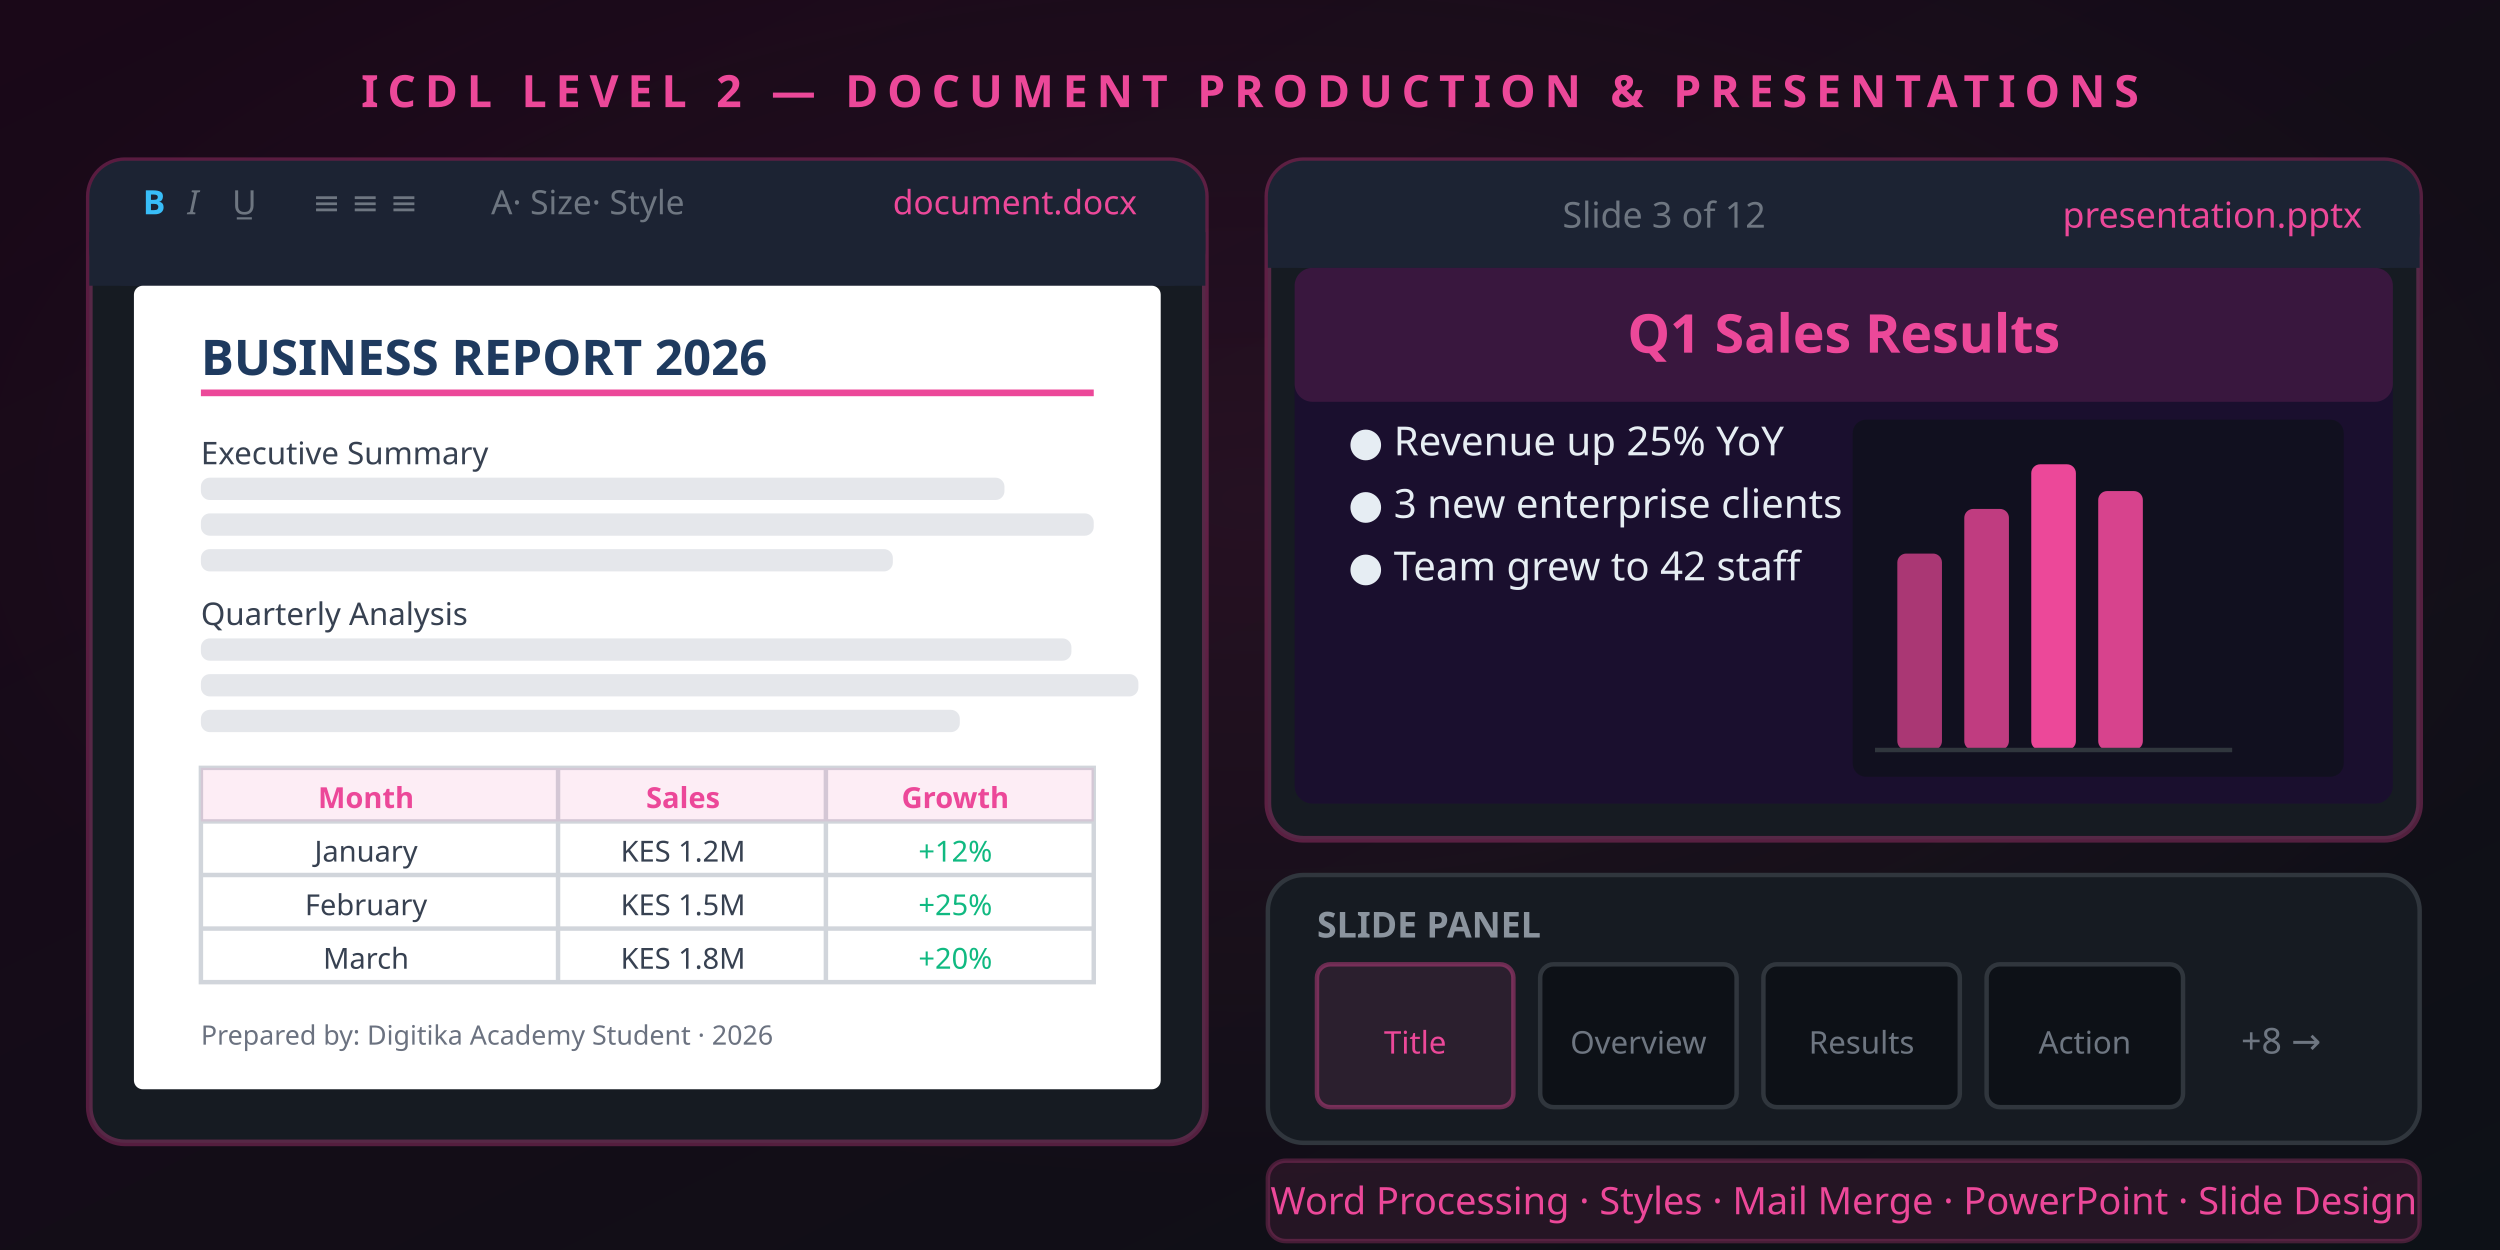
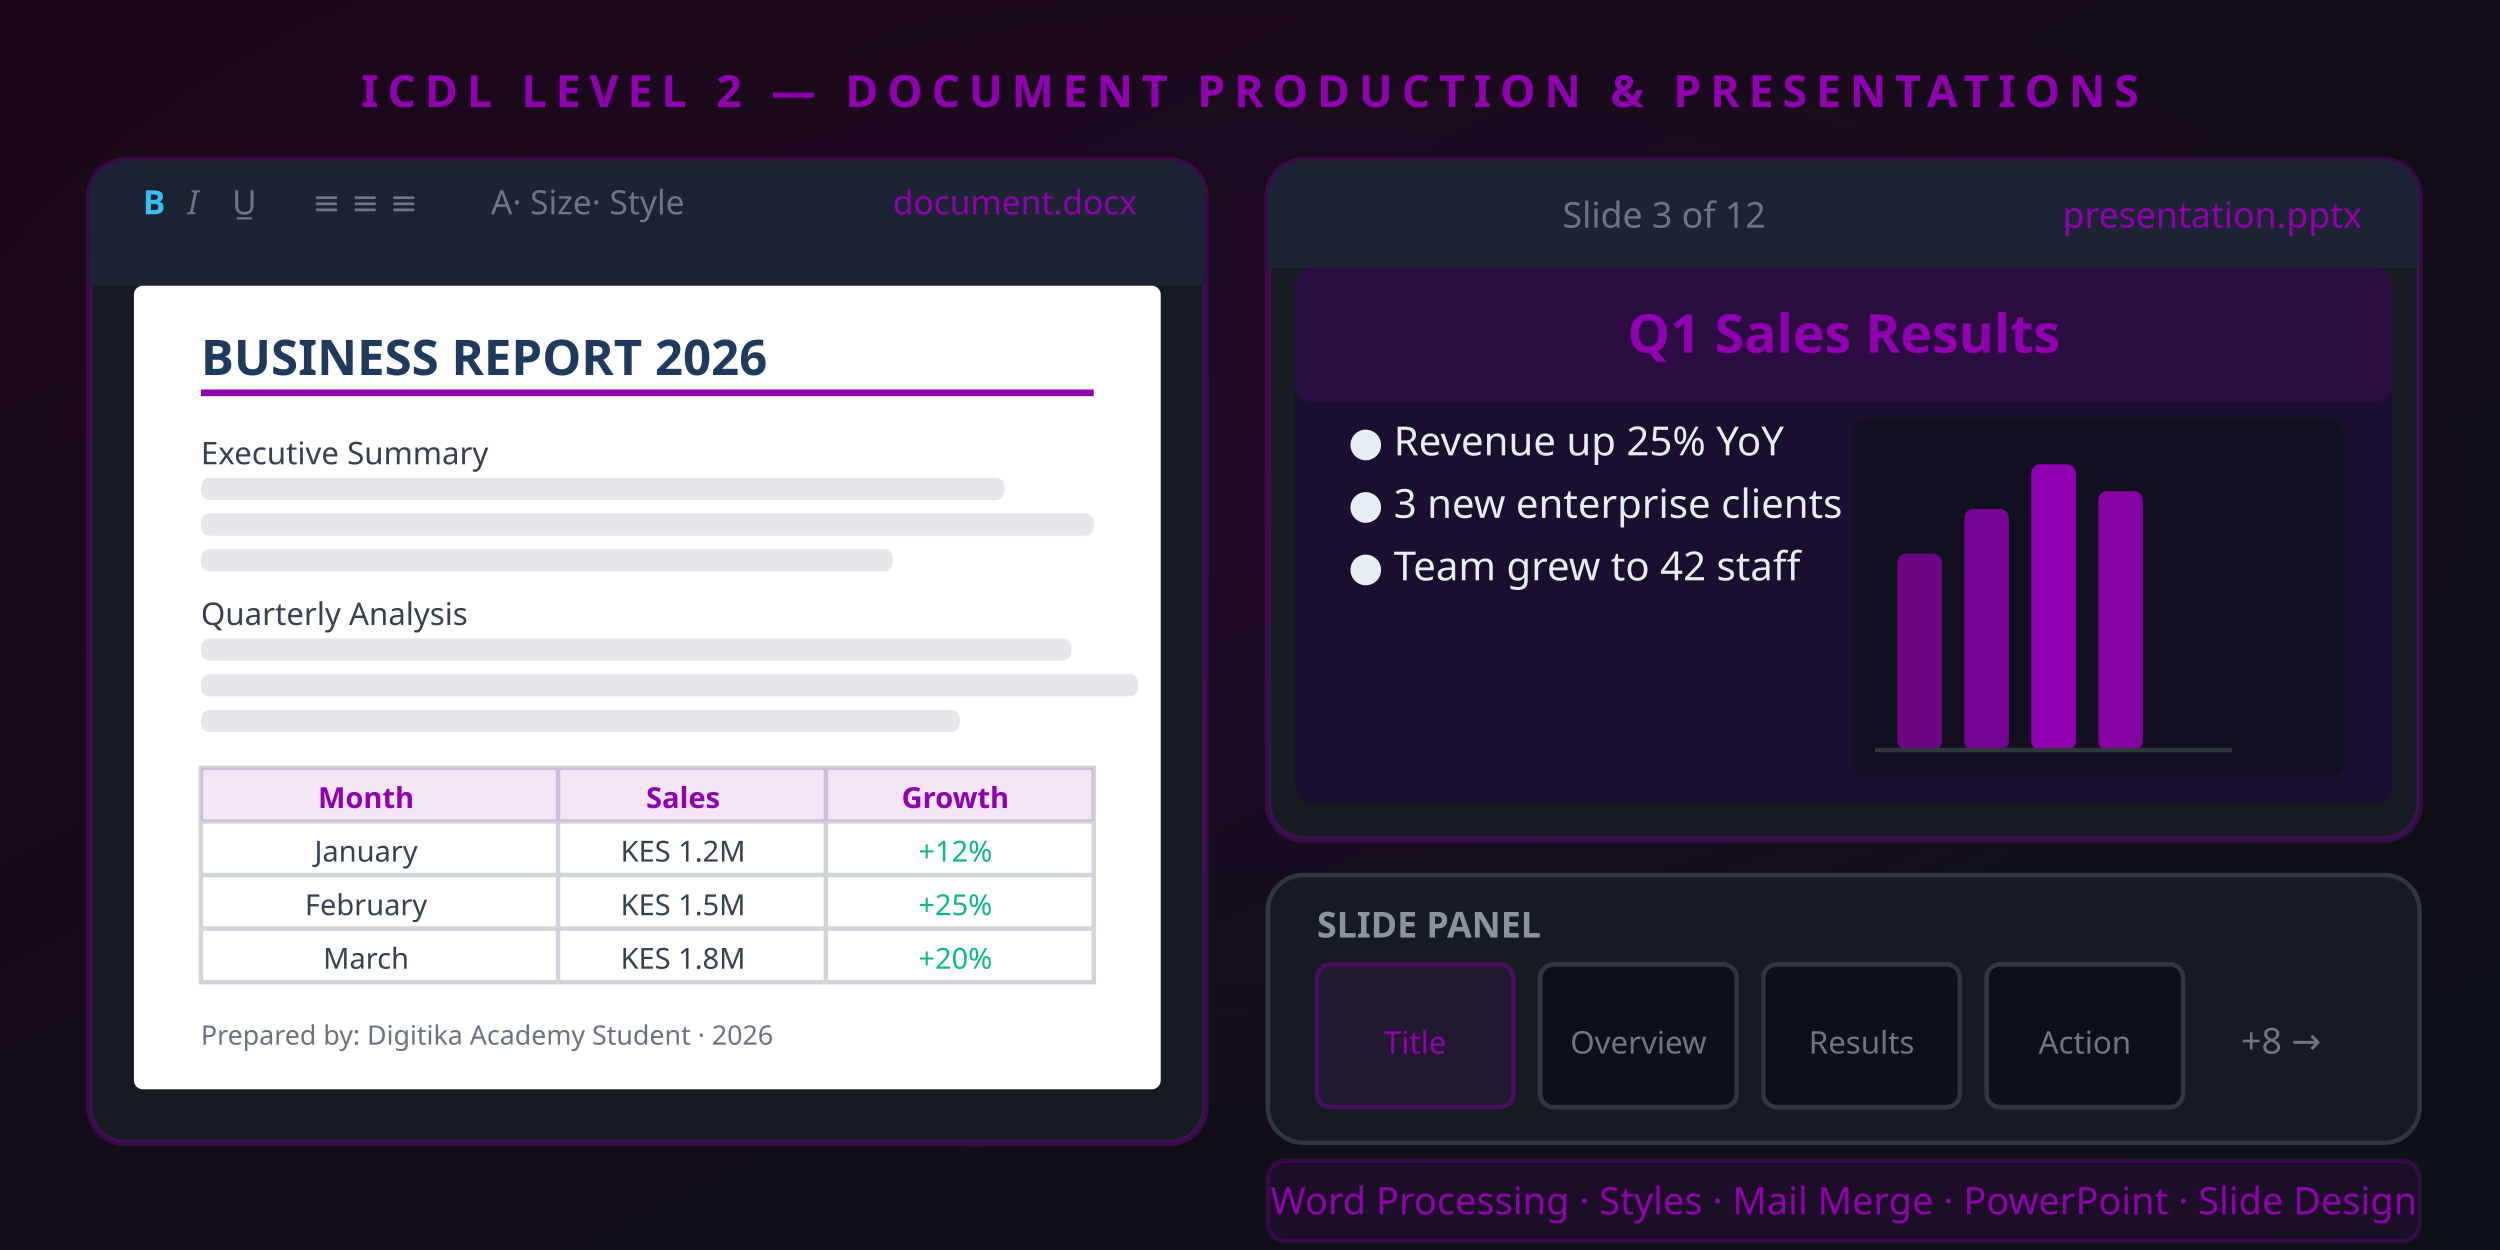
<svg xmlns="http://www.w3.org/2000/svg" viewBox="0 0 560 280">
  <defs>
    <linearGradient id="bg" x1="0%" y1="0%" x2="100%" y2="100%">
      <stop offset="0%" stop-color="#1a0818" />
      <stop offset="100%" stop-color="#0d1117" />
    </linearGradient>
    <radialGradient id="glow" cx="50%" cy="40%" r="55%">
-       <stop offset="0%" stop-color="#EC4899" stop-opacity="0.08" />
-       <stop offset="100%" stop-color="#EC4899" stop-opacity="0" />
+       <stop offset="0%" stop-color="#9100B0" stop-opacity="0.08" />
+       <stop offset="100%" stop-color="#9100B0" stop-opacity="0" />
    </radialGradient>
  </defs>
  <rect width="560" height="280" fill="url(#bg)" />
  <rect width="560" height="280" fill="url(#glow)" />
-   <text x="280" y="24" fill="#EC4899" font-family="sans-serif" font-size="10" text-anchor="middle" font-weight="bold" letter-spacing="2">ICDL LEVEL 2 — DOCUMENT PRODUCTION &amp; PRESENTATIONS</text>
-   <rect x="20" y="36" width="250" height="220" rx="8" fill="#161b22" stroke="#EC4899" stroke-opacity="0.3" stroke-width="1.5" />
+   <text x="280" y="24" fill="#9100B0" font-family="sans-serif" font-size="10" text-anchor="middle" font-weight="bold" letter-spacing="2">ICDL LEVEL 2 — DOCUMENT PRODUCTION &amp; PRESENTATIONS</text>
+   <rect x="20" y="36" width="250" height="220" rx="8" fill="#161b22" stroke="#9100B0" stroke-opacity="0.3" stroke-width="1.5" />
  <rect x="20" y="36" width="250" height="28" rx="8" fill="#1c2333" />
  <rect x="20" y="52" width="250" height="12" fill="#1c2333" />
  <text x="32" y="48" fill="#38bdf8" font-family="sans-serif" font-size="7.5" font-weight="bold">B</text>
  <text x="42" y="48" fill="#6e7681" font-family="sans-serif" font-size="7.5" font-style="italic">I</text>
  <text x="52" y="48" fill="#6e7681" font-family="sans-serif" font-size="7.5">U̲</text>
  <text x="70" y="48" fill="#6e7681" font-family="sans-serif" font-size="7.5">≡ ≡ ≡</text>
  <text x="110" y="48" fill="#6e7681" font-family="sans-serif" font-size="7.5">A· Size· Style</text>
-   <text x="200" y="48" fill="#EC4899" font-family="sans-serif" font-size="7.5">document.docx</text>
+   <text x="200" y="48" fill="#9100B0" font-family="sans-serif" font-size="7.5">document.docx</text>
  <rect x="30" y="64" width="230" height="180" fill="white" rx="2" />
  <text x="45" y="84" fill="#1e3a5f" font-family="sans-serif" font-size="11" font-weight="bold">BUSINESS REPORT 2026</text>
-   <line x1="45" y1="88" x2="245" y2="88" stroke="#EC4899" stroke-width="1.5" />
+   <line x1="45" y1="88" x2="245" y2="88" stroke="#9100B0" stroke-width="1.5" />
  <text x="45" y="104" fill="#374151" font-family="sans-serif" font-size="7">Executive Summary</text>
  <rect x="45" y="107" width="180" height="5" rx="2" fill="#e5e7eb" />
  <rect x="45" y="115" width="200" height="5" rx="2" fill="#e5e7eb" />
  <rect x="45" y="123" width="155" height="5" rx="2" fill="#e5e7eb" />
  <text x="45" y="140" fill="#374151" font-family="sans-serif" font-size="7">Quarterly Analysis</text>
  <rect x="45" y="143" width="195" height="5" rx="2" fill="#e5e7eb" />
  <rect x="45" y="151" width="210" height="5" rx="2" fill="#e5e7eb" />
  <rect x="45" y="159" width="170" height="5" rx="2" fill="#e5e7eb" />
  <rect x="45" y="172" width="200" height="48" fill="none" stroke="#d1d5db" stroke-width="1" />
  <line x1="45" y1="184" x2="245" y2="184" stroke="#d1d5db" stroke-width="1" />
  <line x1="45" y1="196" x2="245" y2="196" stroke="#d1d5db" stroke-width="1" />
  <line x1="45" y1="208" x2="245" y2="208" stroke="#d1d5db" stroke-width="1" />
  <line x1="125" y1="172" x2="125" y2="220" stroke="#d1d5db" stroke-width="1" />
  <line x1="185" y1="172" x2="185" y2="220" stroke="#d1d5db" stroke-width="1" />
-   <rect x="45" y="172" width="200" height="12" fill="#EC4899" fill-opacity="0.1" />
-   <text x="82" y="181" fill="#EC4899" font-family="sans-serif" font-size="6.5" text-anchor="middle" font-weight="bold">Month</text>
-   <text x="153" y="181" fill="#EC4899" font-family="sans-serif" font-size="6.5" text-anchor="middle" font-weight="bold">Sales</text>
-   <text x="214" y="181" fill="#EC4899" font-family="sans-serif" font-size="6.5" text-anchor="middle" font-weight="bold">Growth</text>
+   <rect x="45" y="172" width="200" height="12" fill="#9100B0" fill-opacity="0.1" />
+   <text x="82" y="181" fill="#9100B0" font-family="sans-serif" font-size="6.5" text-anchor="middle" font-weight="bold">Month</text>
+   <text x="153" y="181" fill="#9100B0" font-family="sans-serif" font-size="6.5" text-anchor="middle" font-weight="bold">Sales</text>
+   <text x="214" y="181" fill="#9100B0" font-family="sans-serif" font-size="6.5" text-anchor="middle" font-weight="bold">Growth</text>
  <text x="82" y="193" fill="#374151" font-family="sans-serif" font-size="6.5" text-anchor="middle">January</text>
  <text x="153" y="193" fill="#374151" font-family="sans-serif" font-size="6.5" text-anchor="middle">KES 1.2M</text>
  <text x="214" y="193" fill="#10B981" font-family="sans-serif" font-size="6.5" text-anchor="middle">+12%</text>
  <text x="82" y="205" fill="#374151" font-family="sans-serif" font-size="6.5" text-anchor="middle">February</text>
  <text x="153" y="205" fill="#374151" font-family="sans-serif" font-size="6.5" text-anchor="middle">KES 1.5M</text>
  <text x="214" y="205" fill="#10B981" font-family="sans-serif" font-size="6.5" text-anchor="middle">+25%</text>
  <text x="82" y="217" fill="#374151" font-family="sans-serif" font-size="6.5" text-anchor="middle">March</text>
  <text x="153" y="217" fill="#374151" font-family="sans-serif" font-size="6.5" text-anchor="middle">KES 1.8M</text>
  <text x="214" y="217" fill="#10B981" font-family="sans-serif" font-size="6.5" text-anchor="middle">+20%</text>
  <text x="45" y="234" fill="#6b7280" font-family="sans-serif" font-size="6">Prepared by: Digitika Academy Student · 2026</text>
-   <rect x="284" y="36" width="258" height="152" rx="8" fill="#161b22" stroke="#EC4899" stroke-opacity="0.3" stroke-width="1.5" />
+   <rect x="284" y="36" width="258" height="152" rx="8" fill="#161b22" stroke="#9100B0" stroke-opacity="0.3" stroke-width="1.5" />
  <rect x="284" y="36" width="258" height="24" rx="8" fill="#1c2333" />
  <rect x="284" y="48" width="258" height="12" fill="#1c2333" />
  <text x="350" y="51" fill="#6e7681" font-family="sans-serif" font-size="8">Slide 3 of 12</text>
-   <text x="462" y="51" fill="#EC4899" font-family="sans-serif" font-size="8">presentation.pptx</text>
+   <text x="462" y="51" fill="#9100B0" font-family="sans-serif" font-size="8">presentation.pptx</text>
  <rect x="290" y="60" width="246" height="120" rx="4" fill="#1a0f2e" />
-   <rect x="290" y="60" width="246" height="30" rx="4" fill="#EC4899" fill-opacity="0.15" />
-   <text x="413" y="79" fill="#EC4899" font-family="sans-serif" font-size="12" text-anchor="middle" font-weight="bold">Q1 Sales Results</text>
+   <rect x="290" y="60" width="246" height="30" rx="4" fill="#9100B0" fill-opacity="0.15" />
+   <text x="413" y="79" fill="#9100B0" font-family="sans-serif" font-size="12" text-anchor="middle" font-weight="bold">Q1 Sales Results</text>
  <text x="302" y="102" fill="#e6edf3" font-family="sans-serif" font-size="9">● Revenue up 25% YoY</text>
  <text x="302" y="116" fill="#e6edf3" font-family="sans-serif" font-size="9">● 3 new enterprise clients</text>
  <text x="302" y="130" fill="#e6edf3" font-family="sans-serif" font-size="9">● Team grew to 42 staff</text>
  <rect x="415" y="94" width="110" height="80" rx="3" fill="#0d1117" fill-opacity="0.6" />
-   <rect x="425" y="124" width="10" height="44" rx="2" fill="#EC4899" fill-opacity="0.7" />
-   <rect x="440" y="114" width="10" height="54" rx="2" fill="#EC4899" fill-opacity="0.8" />
-   <rect x="455" y="104" width="10" height="64" rx="2" fill="#EC4899" />
-   <rect x="470" y="110" width="10" height="58" rx="2" fill="#EC4899" fill-opacity="0.9" />
+   <rect x="425" y="124" width="10" height="44" rx="2" fill="#9100B0" fill-opacity="0.7" />
+   <rect x="440" y="114" width="10" height="54" rx="2" fill="#9100B0" fill-opacity="0.8" />
+   <rect x="455" y="104" width="10" height="64" rx="2" fill="#9100B0" />
+   <rect x="470" y="110" width="10" height="58" rx="2" fill="#9100B0" fill-opacity="0.9" />
  <line x1="420" y1="168" x2="500" y2="168" stroke="#30363d" stroke-width="1" />
  <rect x="284" y="196" width="258" height="60" rx="8" fill="#161b22" stroke="#30363d" stroke-width="1" />
  <text x="295" y="210" fill="#8b949e" font-family="sans-serif" font-size="8" font-weight="bold">SLIDE PANEL</text>
-   <rect x="295" y="216" width="44" height="32" rx="3" fill="#EC4899" fill-opacity="0.1" stroke="#EC4899" stroke-opacity="0.4" stroke-width="1" />
-   <text x="317" y="236" fill="#EC4899" font-family="sans-serif" font-size="7" text-anchor="middle">Title</text>
+   <rect x="295" y="216" width="44" height="32" rx="3" fill="#9100B0" fill-opacity="0.1" stroke="#9100B0" stroke-opacity="0.4" stroke-width="1" />
+   <text x="317" y="236" fill="#9100B0" font-family="sans-serif" font-size="7" text-anchor="middle">Title</text>
  <rect x="345" y="216" width="44" height="32" rx="3" fill="#0d1117" stroke="#30363d" stroke-width="1" />
  <text x="367" y="236" fill="#6e7681" font-family="sans-serif" font-size="7" text-anchor="middle">Overview</text>
  <rect x="395" y="216" width="44" height="32" rx="3" fill="#0d1117" stroke="#30363d" stroke-width="1" />
  <text x="417" y="236" fill="#6e7681" font-family="sans-serif" font-size="7" text-anchor="middle">Results</text>
  <rect x="445" y="216" width="44" height="32" rx="3" fill="#0d1117" stroke="#30363d" stroke-width="1" />
  <text x="467" y="236" fill="#6e7681" font-family="sans-serif" font-size="7" text-anchor="middle">Action</text>
  <text x="502" y="236" fill="#6e7681" font-family="sans-serif" font-size="8">+8 →</text>
-   <rect x="284" y="260" width="258" height="18" rx="4" fill="#EC4899" fill-opacity="0.1" stroke="#EC4899" stroke-opacity="0.25" stroke-width="1" />
-   <text x="413" y="272" fill="#EC4899" font-family="sans-serif" font-size="8.5" text-anchor="middle">Word Processing · Styles · Mail Merge · PowerPoint · Slide Design</text>
+   <rect x="284" y="260" width="258" height="18" rx="4" fill="#9100B0" fill-opacity="0.1" stroke="#9100B0" stroke-opacity="0.25" stroke-width="1" />
+   <text x="413" y="272" fill="#9100B0" font-family="sans-serif" font-size="8.5" text-anchor="middle">Word Processing · Styles · Mail Merge · PowerPoint · Slide Design</text>
</svg>
